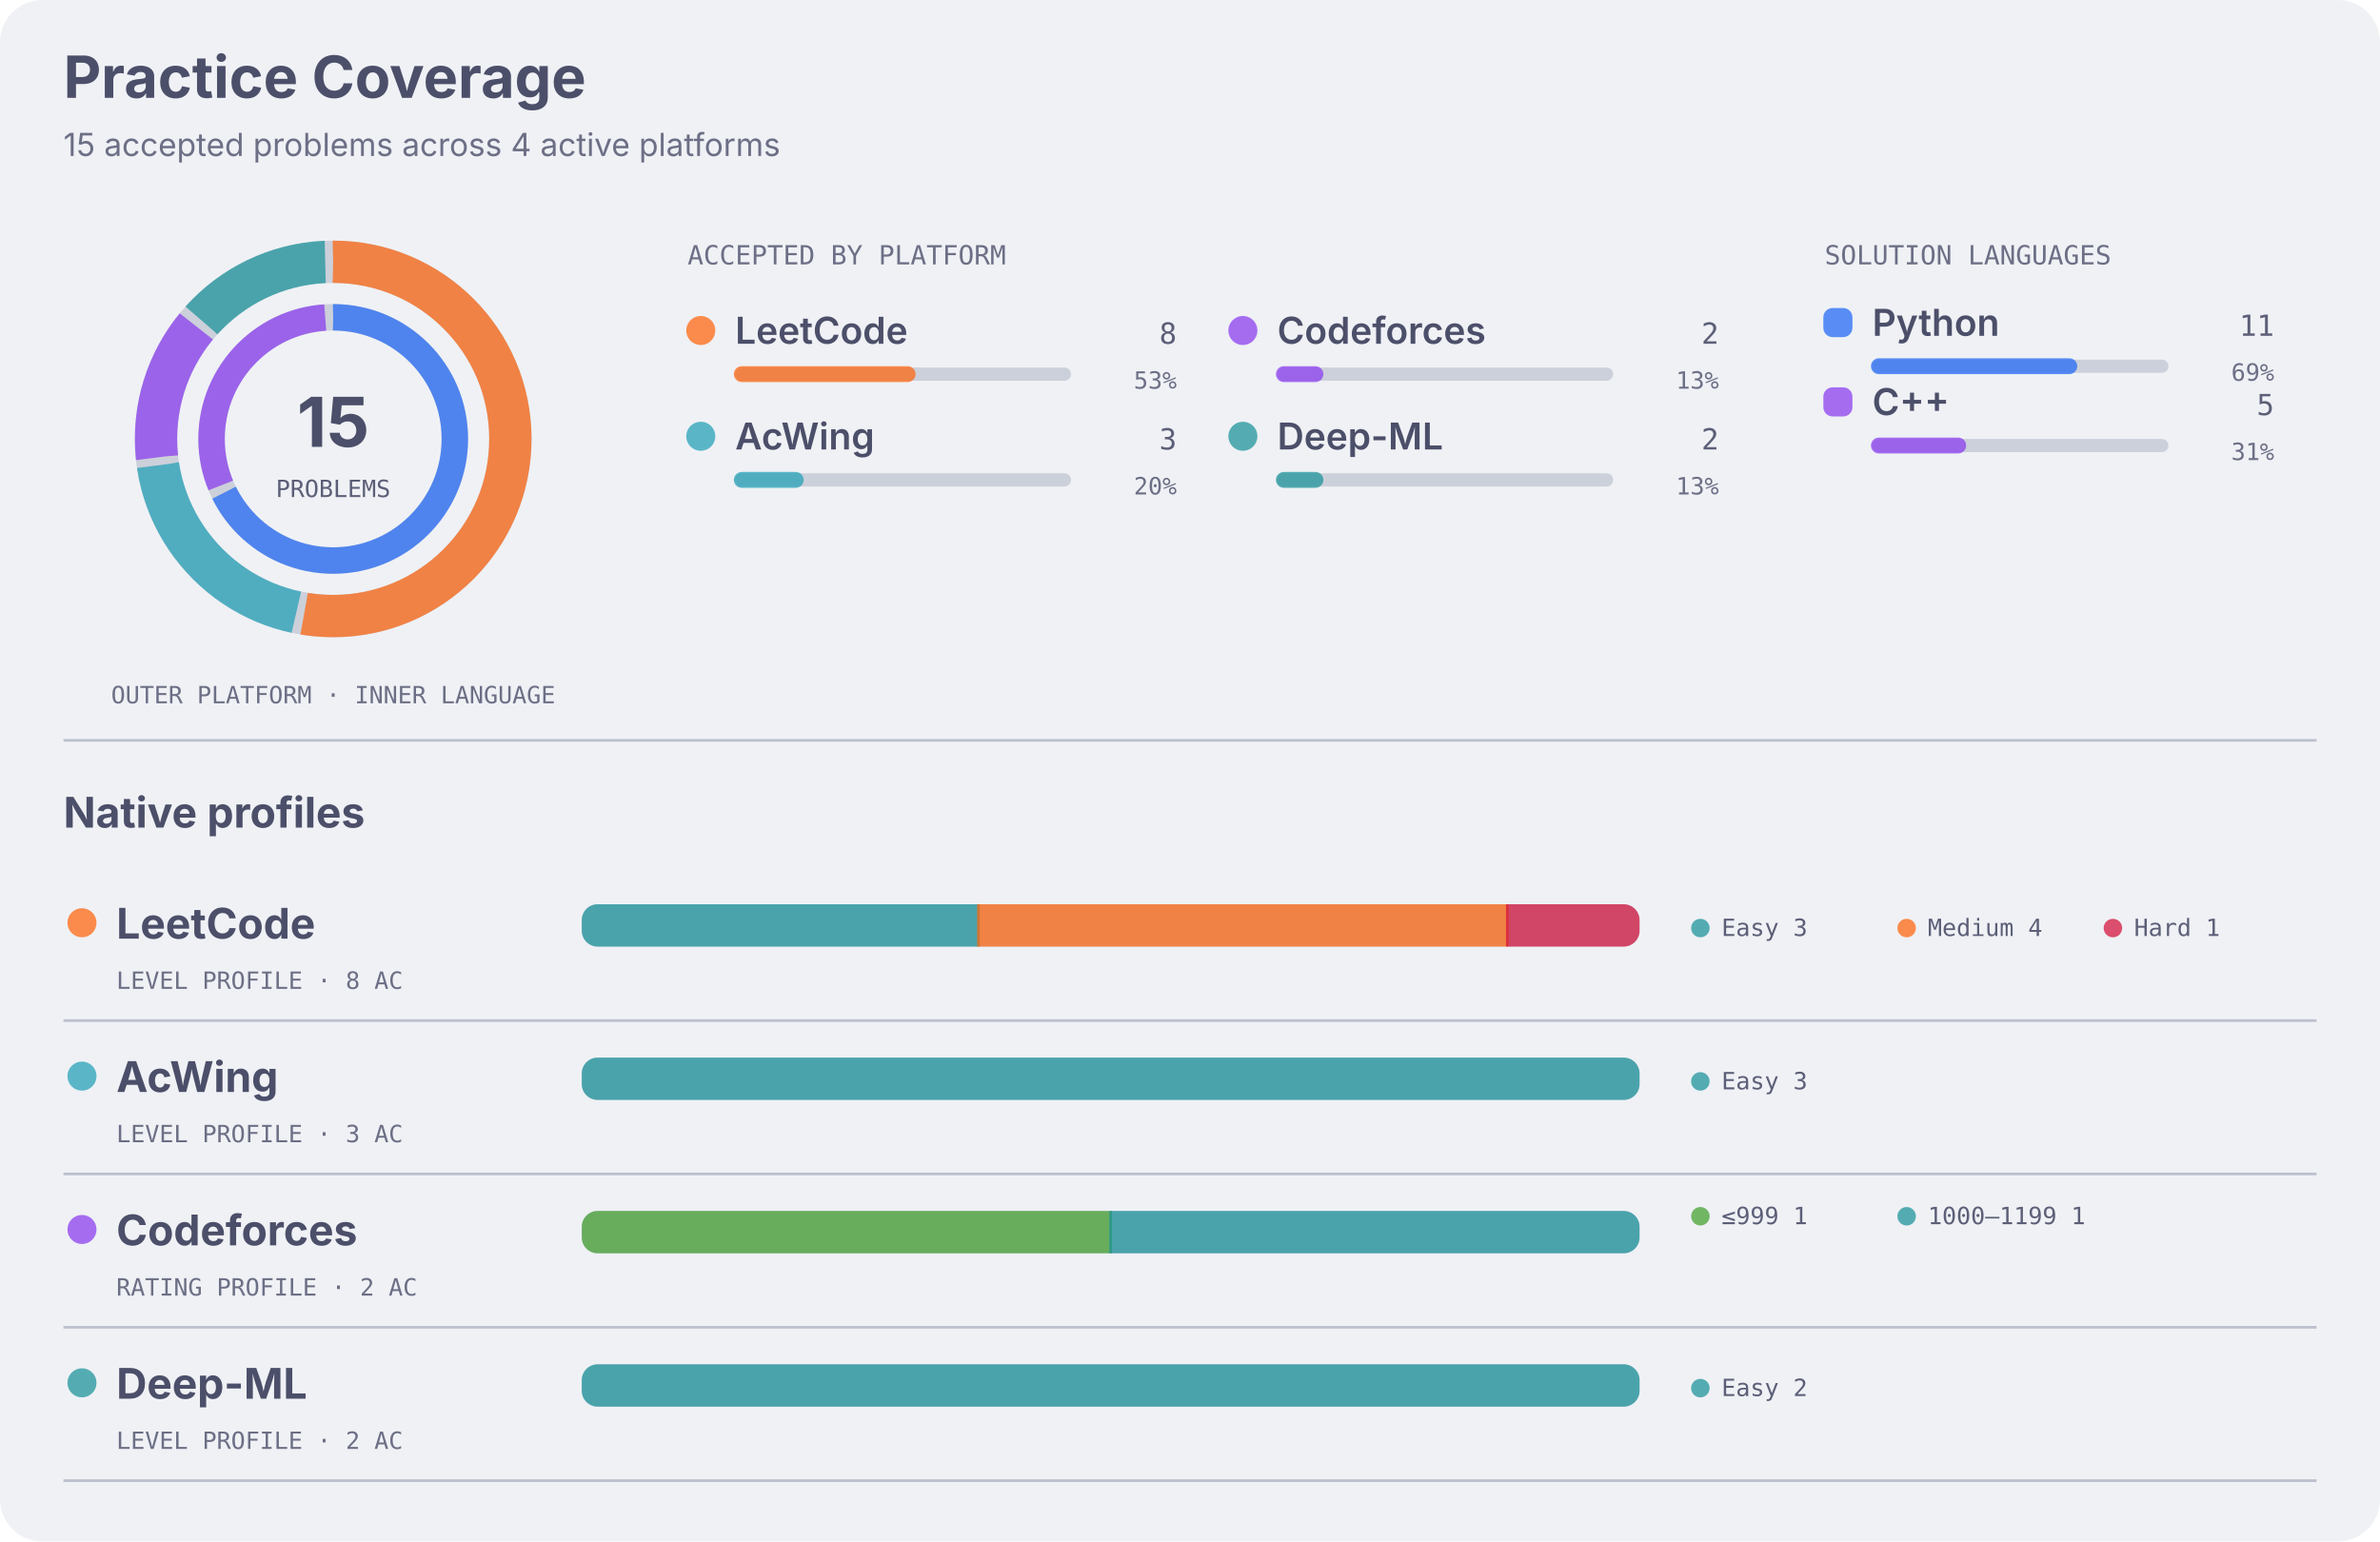
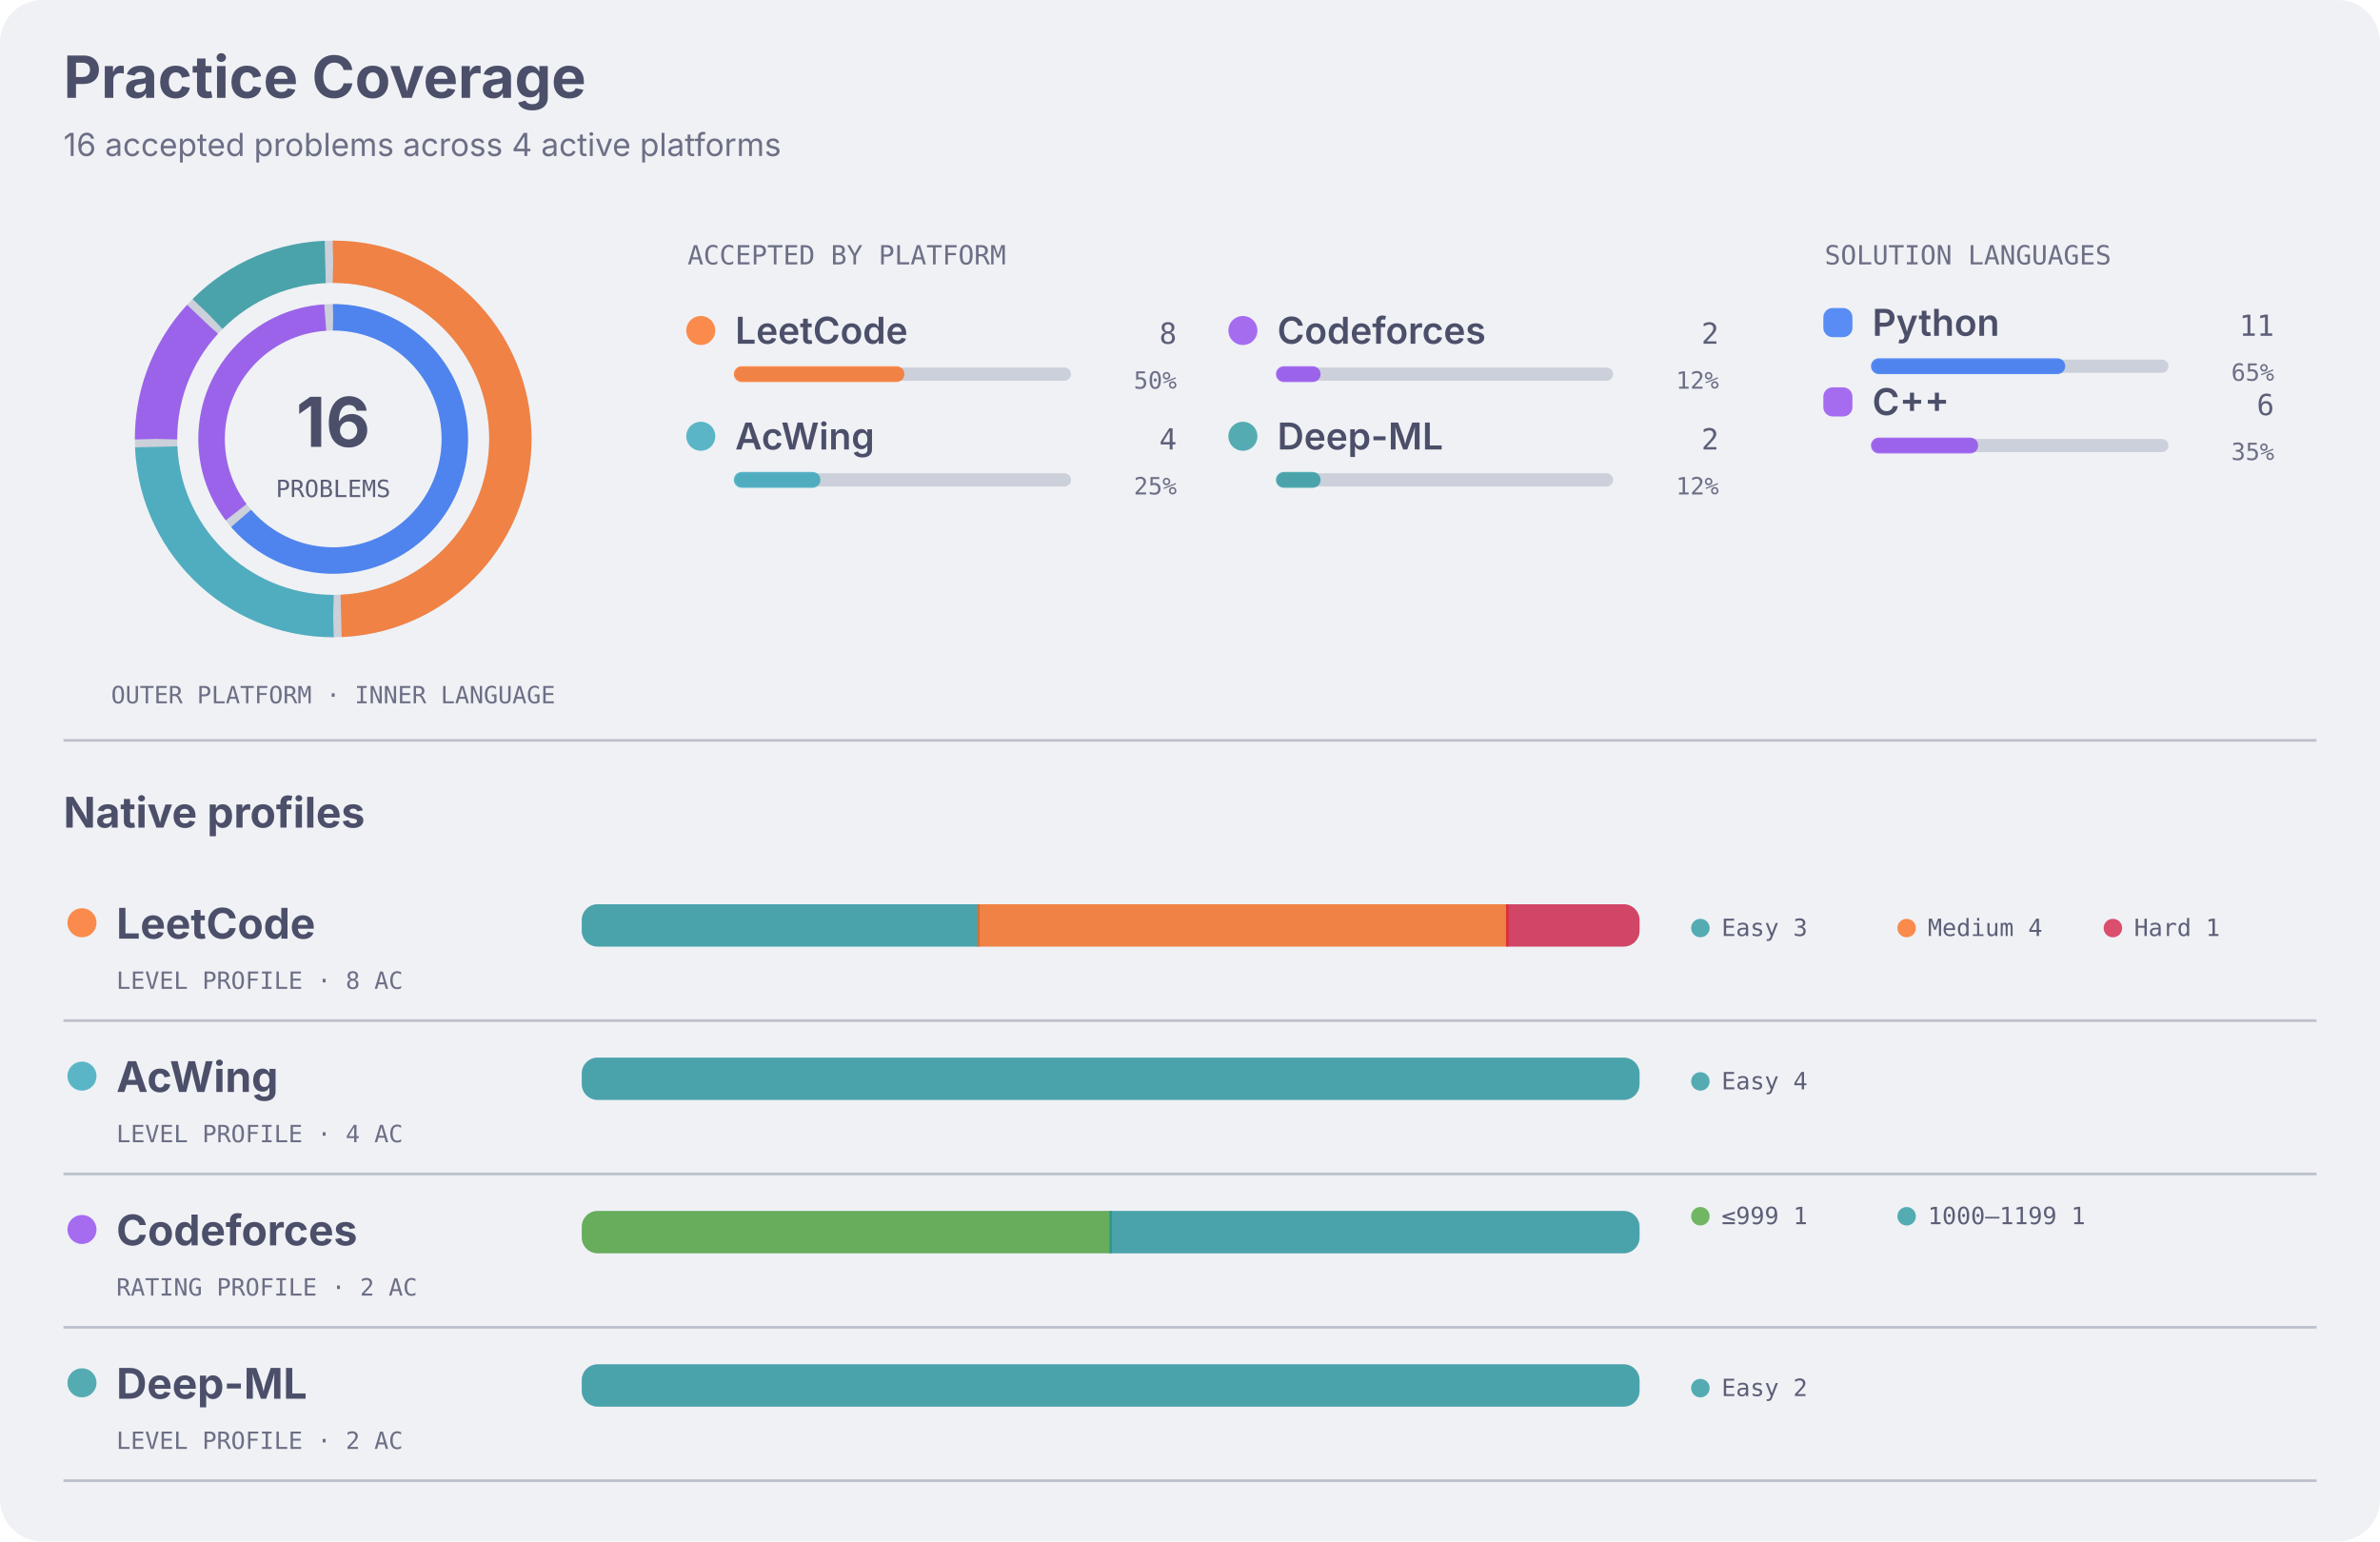
<svg xmlns="http://www.w3.org/2000/svg" width="900" height="583" viewBox="0 0 900 583" role="img" aria-labelledby="coverage-title coverage-desc">
  <style>
    .coverage-background { fill: #eff1f5; }
    .coverage-primary { fill: #4c4f69; }
    .coverage-secondary { fill: #5c5f77; }
    .coverage-muted { fill: #6c6f85; }
    .coverage-track { fill: #ccd0da; }
    .coverage-track-stroke { stroke: #ccd0da; }
    .coverage-divider { stroke: #bcc0cc; }
    .coverage-yellow { fill: #df8e1d; stroke: #df8e1d; }
    .coverage-blue { fill: #1e66f5; stroke: #1e66f5; }
    .coverage-sapphire { fill: #209fb5; stroke: #209fb5; }
    .coverage-mauve { fill: #8839ef; stroke: #8839ef; }
    .coverage-green { fill: #40a02b; stroke: #40a02b; }
    .coverage-peach { fill: #fe640b; stroke: #fe640b; }
    .coverage-red { fill: #d20f39; stroke: #d20f39; }
    .coverage-teal { fill: #179299; stroke: #179299; }
    .coverage-overlay { fill: #7c7f93; stroke: #7c7f93; }
    .coverage-accent { opacity: 0.72; }
    .coverage-empty { opacity: 0.32; }
    @media (prefers-color-scheme: dark) {
      .coverage-background { fill: #1e1e2e; }
      .coverage-primary { fill: #cdd6f4; }
      .coverage-secondary { fill: #bac2de; }
      .coverage-muted { fill: #a6adc8; }
      .coverage-track { fill: #313244; }
      .coverage-track-stroke { stroke: #313244; }
      .coverage-divider { stroke: #45475a; }
      .coverage-yellow { fill: #f9e2af; stroke: #f9e2af; }
      .coverage-blue { fill: #89b4fa; stroke: #89b4fa; }
      .coverage-sapphire { fill: #74c7ec; stroke: #74c7ec; }
      .coverage-mauve { fill: #cba6f7; stroke: #cba6f7; }
      .coverage-green { fill: #a6e3a1; stroke: #a6e3a1; }
      .coverage-peach { fill: #fab387; stroke: #fab387; }
      .coverage-red { fill: #f38ba8; stroke: #f38ba8; }
      .coverage-teal { fill: #94e2d5; stroke: #94e2d5; }
      .coverage-overlay { fill: #9399b2; stroke: #9399b2; }
      .coverage-accent { opacity: 1; }
      .coverage-empty { opacity: 0.45; }
    }
  </style>
  <rect class="coverage-background" width="900" height="583" rx="16" />
  <text class="coverage-primary" x="24" y="37" font-family="-apple-system,BlinkMacSystemFont,Segoe UI,sans-serif" font-size="22" font-weight="700">Practice Coverage</text>
-   <text class="coverage-muted" x="24" y="59" font-family="-apple-system,BlinkMacSystemFont,Segoe UI,sans-serif" font-size="12">15 accepted problems across 4 active platforms</text>
+   <text class="coverage-muted" x="24" y="59" font-family="-apple-system,BlinkMacSystemFont,Segoe UI,sans-serif" font-size="12">16 accepted problems across 4 active platforms</text>
  <circle class="coverage-track-stroke" cx="126" cy="166" r="67" fill="none" stroke-width="16" />
-   <circle class="coverage-accent coverage-peach" cx="126" cy="166" r="67" style="fill:none" stroke-width="16" stroke-dasharray="221.52 199.45" stroke-dashoffset="-0.00" transform="rotate(-90 126 166)" data-ring="platform" data-segment="LeetCode" data-count="8">
+   <circle class="coverage-accent coverage-peach" cx="126" cy="166" r="67" style="fill:none" stroke-width="16" stroke-dasharray="207.49 213.49" stroke-dashoffset="-0.00" transform="rotate(-90 126 166)" data-ring="platform" data-segment="LeetCode" data-count="8">
    </circle>
-   <circle class="coverage-accent coverage-sapphire" cx="126" cy="166" r="67" style="fill:none" stroke-width="16" stroke-dasharray="81.19 339.78" stroke-dashoffset="-224.52" transform="rotate(-90 126 166)" data-ring="platform" data-segment="AcWing" data-count="3">
+   <circle class="coverage-accent coverage-sapphire" cx="126" cy="166" r="67" style="fill:none" stroke-width="16" stroke-dasharray="102.24 318.73" stroke-dashoffset="-210.49" transform="rotate(-90 126 166)" data-ring="platform" data-segment="AcWing" data-count="4">
    </circle>
-   <circle class="coverage-accent coverage-mauve" cx="126" cy="166" r="67" style="fill:none" stroke-width="16" stroke-dasharray="53.13 367.84" stroke-dashoffset="-308.71" transform="rotate(-90 126 166)" data-ring="platform" data-segment="Codeforces" data-count="2">
+   <circle class="coverage-accent coverage-mauve" cx="126" cy="166" r="67" style="fill:none" stroke-width="16" stroke-dasharray="49.62 371.35" stroke-dashoffset="-315.73" transform="rotate(-90 126 166)" data-ring="platform" data-segment="Codeforces" data-count="2">
    </circle>
-   <circle class="coverage-accent coverage-teal" cx="126" cy="166" r="67" style="fill:none" stroke-width="16" stroke-dasharray="53.13 367.84" stroke-dashoffset="-364.84" transform="rotate(-90 126 166)" data-ring="platform" data-segment="Deep-ML" data-count="2">
+   <circle class="coverage-accent coverage-teal" cx="126" cy="166" r="67" style="fill:none" stroke-width="16" stroke-dasharray="49.62 371.35" stroke-dashoffset="-368.35" transform="rotate(-90 126 166)" data-ring="platform" data-segment="Deep-ML" data-count="2">
    </circle>
  <circle class="coverage-track-stroke" cx="126" cy="166" r="46" fill="none" stroke-width="10" />
-   <circle class="coverage-accent coverage-blue" cx="126" cy="166" r="46" style="fill:none" stroke-width="10" stroke-dasharray="195.71 93.32" stroke-dashoffset="-0.00" transform="rotate(-90 126 166)" data-ring="language" data-segment="Python" data-count="11">
+   <circle class="coverage-accent coverage-blue" cx="126" cy="166" r="46" style="fill:none" stroke-width="10" stroke-dasharray="184.02 105.01" stroke-dashoffset="-0.00" transform="rotate(-90 126 166)" data-ring="language" data-segment="Python" data-count="11">
    </circle>
-   <circle class="coverage-accent coverage-mauve" cx="126" cy="166" r="46" style="fill:none" stroke-width="10" stroke-dasharray="87.32 201.71" stroke-dashoffset="-198.71" transform="rotate(-90 126 166)" data-ring="language" data-segment="C++" data-count="5">
+   <circle class="coverage-accent coverage-mauve" cx="126" cy="166" r="46" style="fill:none" stroke-width="10" stroke-dasharray="99.01 190.02" stroke-dashoffset="-187.02" transform="rotate(-90 126 166)" data-ring="language" data-segment="C++" data-count="6">
    </circle>
-   <text class="coverage-primary" x="126" y="169" text-anchor="middle" font-family="-apple-system,BlinkMacSystemFont,Segoe UI,sans-serif" font-size="26" font-weight="700">15</text>
+   <text class="coverage-primary" x="126" y="169" text-anchor="middle" font-family="-apple-system,BlinkMacSystemFont,Segoe UI,sans-serif" font-size="26" font-weight="700">16</text>
  <text class="coverage-secondary" x="126" y="188" text-anchor="middle" font-family="ui-monospace,SFMono-Regular,Menlo,monospace" font-size="9">PROBLEMS</text>
  <text class="coverage-muted" x="126" y="266" text-anchor="middle" font-family="ui-monospace,SFMono-Regular,Menlo,monospace" font-size="9">OUTER PLATFORM · INNER LANGUAGE</text>
  <text class="coverage-muted" x="260" y="100" font-family="ui-monospace,SFMono-Regular,Menlo,monospace" font-size="10">ACCEPTED BY PLATFORM</text>
  <text class="coverage-muted" x="690" y="100" font-family="ui-monospace,SFMono-Regular,Menlo,monospace" font-size="10">SOLUTION LANGUAGES</text>
  <circle class="coverage-accent coverage-peach" cx="265" cy="125" r="5" />
  <text class="coverage-primary" x="278" y="130" font-family="-apple-system,BlinkMacSystemFont,Segoe UI,sans-serif" font-size="14" font-weight="600">LeetCode</text>
  <text class="coverage-secondary" x="445" y="130" text-anchor="end" font-family="ui-monospace,SFMono-Regular,Menlo,monospace" font-size="11">8</text>
  <rect class="coverage-track" x="278" y="139" width="127" height="5" rx="2.5" />
-   <rect class="coverage-accent coverage-peach" x="278" y="139" width="67.73" height="5" rx="2.5" data-share="53.3" data-count="8">
+   <rect class="coverage-accent coverage-peach" x="278" y="139" width="63.50" height="5" rx="2.5" data-share="50.0" data-count="8">
    </rect>
-   <text class="coverage-muted" x="445" y="147" text-anchor="end" font-family="ui-monospace,SFMono-Regular,Menlo,monospace" font-size="9">53%</text>
+   <text class="coverage-muted" x="445" y="147" text-anchor="end" font-family="ui-monospace,SFMono-Regular,Menlo,monospace" font-size="9">50%</text>
  <circle class="coverage-accent coverage-sapphire" cx="265" cy="165" r="5" />
  <text class="coverage-primary" x="278" y="170" font-family="-apple-system,BlinkMacSystemFont,Segoe UI,sans-serif" font-size="14" font-weight="600">AcWing</text>
-   <text class="coverage-secondary" x="445" y="170" text-anchor="end" font-family="ui-monospace,SFMono-Regular,Menlo,monospace" font-size="11">3</text>
+   <text class="coverage-secondary" x="445" y="170" text-anchor="end" font-family="ui-monospace,SFMono-Regular,Menlo,monospace" font-size="11">4</text>
  <rect class="coverage-track" x="278" y="179" width="127" height="5" rx="2.5" />
-   <rect class="coverage-accent coverage-sapphire" x="278" y="179" width="25.40" height="5" rx="2.5" data-share="20.0" data-count="3">
+   <rect class="coverage-accent coverage-sapphire" x="278" y="179" width="31.75" height="5" rx="2.5" data-share="25.0" data-count="4">
    </rect>
-   <text class="coverage-muted" x="445" y="187" text-anchor="end" font-family="ui-monospace,SFMono-Regular,Menlo,monospace" font-size="9">20%</text>
+   <text class="coverage-muted" x="445" y="187" text-anchor="end" font-family="ui-monospace,SFMono-Regular,Menlo,monospace" font-size="9">25%</text>
  <circle class="coverage-accent coverage-mauve" cx="470" cy="125" r="5" />
  <text class="coverage-primary" x="483" y="130" font-family="-apple-system,BlinkMacSystemFont,Segoe UI,sans-serif" font-size="14" font-weight="600">Codeforces</text>
  <text class="coverage-secondary" x="650" y="130" text-anchor="end" font-family="ui-monospace,SFMono-Regular,Menlo,monospace" font-size="11">2</text>
  <rect class="coverage-track" x="483" y="139" width="127" height="5" rx="2.5" />
-   <rect class="coverage-accent coverage-mauve" x="483" y="139" width="16.93" height="5" rx="2.5" data-share="13.3" data-count="2">
+   <rect class="coverage-accent coverage-mauve" x="483" y="139" width="15.88" height="5" rx="2.5" data-share="12.5" data-count="2">
    </rect>
-   <text class="coverage-muted" x="650" y="147" text-anchor="end" font-family="ui-monospace,SFMono-Regular,Menlo,monospace" font-size="9">13%</text>
+   <text class="coverage-muted" x="650" y="147" text-anchor="end" font-family="ui-monospace,SFMono-Regular,Menlo,monospace" font-size="9">12%</text>
  <circle class="coverage-accent coverage-teal" cx="470" cy="165" r="5" />
  <text class="coverage-primary" x="483" y="170" font-family="-apple-system,BlinkMacSystemFont,Segoe UI,sans-serif" font-size="14" font-weight="600">Deep-ML</text>
  <text class="coverage-secondary" x="650" y="170" text-anchor="end" font-family="ui-monospace,SFMono-Regular,Menlo,monospace" font-size="11">2</text>
  <rect class="coverage-track" x="483" y="179" width="127" height="5" rx="2.5" />
-   <rect class="coverage-accent coverage-teal" x="483" y="179" width="16.93" height="5" rx="2.5" data-share="13.3" data-count="2">
+   <rect class="coverage-accent coverage-teal" x="483" y="179" width="15.88" height="5" rx="2.5" data-share="12.5" data-count="2">
    </rect>
-   <text class="coverage-muted" x="650" y="187" text-anchor="end" font-family="ui-monospace,SFMono-Regular,Menlo,monospace" font-size="9">13%</text>
+   <text class="coverage-muted" x="650" y="187" text-anchor="end" font-family="ui-monospace,SFMono-Regular,Menlo,monospace" font-size="9">12%</text>
  <rect class="coverage-accent coverage-blue" x="690" y="117" width="10" height="10" rx="3" />
  <text class="coverage-primary" x="708" y="127" font-family="-apple-system,BlinkMacSystemFont,Segoe UI,sans-serif" font-size="14" font-weight="600">Python</text>
  <text class="coverage-secondary" x="860" y="127" text-anchor="end" font-family="ui-monospace,SFMono-Regular,Menlo,monospace" font-size="11">11</text>
  <rect class="coverage-track" x="708" y="136" width="112" height="5" rx="2.5" />
-   <rect class="coverage-accent coverage-blue" x="708" y="136" width="77.00" height="5" rx="2.5" data-share="68.8" data-count="11">
+   <rect class="coverage-accent coverage-blue" x="708" y="136" width="72.47" height="5" rx="2.5" data-share="64.7" data-count="11">
    </rect>
-   <text class="coverage-muted" x="860" y="144" text-anchor="end" font-family="ui-monospace,SFMono-Regular,Menlo,monospace" font-size="9">69%</text>
+   <text class="coverage-muted" x="860" y="144" text-anchor="end" font-family="ui-monospace,SFMono-Regular,Menlo,monospace" font-size="9">65%</text>
  <rect class="coverage-accent coverage-mauve" x="690" y="147" width="10" height="10" rx="3" />
  <text class="coverage-primary" x="708" y="157" font-family="-apple-system,BlinkMacSystemFont,Segoe UI,sans-serif" font-size="14" font-weight="600">C++</text>
-   <text class="coverage-secondary" x="860" y="157" text-anchor="end" font-family="ui-monospace,SFMono-Regular,Menlo,monospace" font-size="11">5</text>
+   <text class="coverage-secondary" x="860" y="157" text-anchor="end" font-family="ui-monospace,SFMono-Regular,Menlo,monospace" font-size="11">6</text>
  <rect class="coverage-track" x="708" y="166" width="112" height="5" rx="2.5" />
-   <rect class="coverage-accent coverage-mauve" x="708" y="166" width="35.00" height="5" rx="2.5" data-share="31.2" data-count="5">
+   <rect class="coverage-accent coverage-mauve" x="708" y="166" width="39.53" height="5" rx="2.5" data-share="35.3" data-count="6">
    </rect>
-   <text class="coverage-muted" x="860" y="174" text-anchor="end" font-family="ui-monospace,SFMono-Regular,Menlo,monospace" font-size="9">31%</text>
+   <text class="coverage-muted" x="860" y="174" text-anchor="end" font-family="ui-monospace,SFMono-Regular,Menlo,monospace" font-size="9">35%</text>
  <line class="coverage-divider" x1="24" y1="280" x2="876" y2="280" />
  <text class="coverage-primary" x="24" y="313" font-family="-apple-system,BlinkMacSystemFont,Segoe UI,sans-serif" font-size="16" font-weight="700">Native profiles</text>
  <circle class="coverage-accent coverage-peach" cx="31" cy="349" r="5" />
  <text class="coverage-primary" x="44" y="355" font-family="-apple-system,BlinkMacSystemFont,Segoe UI,sans-serif" font-size="16" font-weight="650">LeetCode</text>
  <text class="coverage-muted" x="44" y="374" font-family="ui-monospace,SFMono-Regular,Menlo,monospace" font-size="9">LEVEL PROFILE · 8 AC</text>
  <rect class="coverage-track" x="220" y="342" width="400" height="16" rx="6" />
  <clipPath id="leetcode-profile-clip">
    <rect x="220" y="342" width="400" height="16" rx="6" />
  </clipPath>
  <rect x="220.00" y="342" width="150.00" height="16" class="coverage-accent coverage-teal" clip-path="url(#leetcode-profile-clip)" data-profile="leetcode" data-segment="Easy" data-count="3">
    </rect>
  <rect x="370.00" y="342" width="200.00" height="16" class="coverage-accent coverage-peach" clip-path="url(#leetcode-profile-clip)" data-profile="leetcode" data-segment="Medium" data-count="4">
    </rect>
  <rect x="570.00" y="342" width="50.00" height="16" class="coverage-accent coverage-red" clip-path="url(#leetcode-profile-clip)" data-profile="leetcode" data-segment="Hard" data-count="1">
    </rect>
  <circle class="coverage-accent coverage-teal" cx="643" cy="351" r="3" />
  <text class="coverage-secondary" x="651" y="354" font-family="ui-monospace,SFMono-Regular,Menlo,monospace" font-size="9" data-profile-summary="leetcode" data-segment="Easy" data-count="3">Easy 3</text>
  <circle class="coverage-accent coverage-peach" cx="721" cy="351" r="3" />
  <text class="coverage-secondary" x="729" y="354" font-family="ui-monospace,SFMono-Regular,Menlo,monospace" font-size="9" data-profile-summary="leetcode" data-segment="Medium" data-count="4">Medium 4</text>
  <circle class="coverage-accent coverage-red" cx="799" cy="351" r="3" />
  <text class="coverage-secondary" x="807" y="354" font-family="ui-monospace,SFMono-Regular,Menlo,monospace" font-size="9" data-profile-summary="leetcode" data-segment="Hard" data-count="1">Hard 1</text>
  <line class="coverage-divider" x1="24" y1="386" x2="876" y2="386" />
  <circle class="coverage-accent coverage-sapphire" cx="31" cy="407" r="5" />
  <text class="coverage-primary" x="44" y="413" font-family="-apple-system,BlinkMacSystemFont,Segoe UI,sans-serif" font-size="16" font-weight="650">AcWing</text>
-   <text class="coverage-muted" x="44" y="432" font-family="ui-monospace,SFMono-Regular,Menlo,monospace" font-size="9">LEVEL PROFILE · 3 AC</text>
+   <text class="coverage-muted" x="44" y="432" font-family="ui-monospace,SFMono-Regular,Menlo,monospace" font-size="9">LEVEL PROFILE · 4 AC</text>
  <rect class="coverage-track" x="220" y="400" width="400" height="16" rx="6" />
  <clipPath id="acwing-profile-clip">
    <rect x="220" y="400" width="400" height="16" rx="6" />
  </clipPath>
-   <rect x="220.00" y="400" width="400.00" height="16" class="coverage-accent coverage-teal" clip-path="url(#acwing-profile-clip)" data-profile="acwing" data-segment="Easy" data-count="3">
+   <rect x="220.00" y="400" width="400.00" height="16" class="coverage-accent coverage-teal" clip-path="url(#acwing-profile-clip)" data-profile="acwing" data-segment="Easy" data-count="4">
    </rect>
  <circle class="coverage-accent coverage-teal" cx="643" cy="409" r="3" />
-   <text class="coverage-secondary" x="651" y="412" font-family="ui-monospace,SFMono-Regular,Menlo,monospace" font-size="9" data-profile-summary="acwing" data-segment="Easy" data-count="3">Easy 3</text>
+   <text class="coverage-secondary" x="651" y="412" font-family="ui-monospace,SFMono-Regular,Menlo,monospace" font-size="9" data-profile-summary="acwing" data-segment="Easy" data-count="4">Easy 4</text>
  <line class="coverage-divider" x1="24" y1="444" x2="876" y2="444" />
  <circle class="coverage-accent coverage-mauve" cx="31" cy="465" r="5" />
  <text class="coverage-primary" x="44" y="471" font-family="-apple-system,BlinkMacSystemFont,Segoe UI,sans-serif" font-size="16" font-weight="650">Codeforces</text>
  <text class="coverage-muted" x="44" y="490" font-family="ui-monospace,SFMono-Regular,Menlo,monospace" font-size="9">RATING PROFILE · 2 AC</text>
  <rect class="coverage-track" x="220" y="458" width="400" height="16" rx="6" />
  <clipPath id="codeforces-profile-clip">
    <rect x="220" y="458" width="400" height="16" rx="6" />
  </clipPath>
  <rect x="220.00" y="458" width="200.00" height="16" class="coverage-accent coverage-green" clip-path="url(#codeforces-profile-clip)" data-profile="codeforces" data-segment="≤999" data-count="1">
    </rect>
  <rect x="420.00" y="458" width="200.00" height="16" class="coverage-accent coverage-teal" clip-path="url(#codeforces-profile-clip)" data-profile="codeforces" data-segment="1000–1199" data-count="1">
    </rect>
  <circle class="coverage-accent coverage-green" cx="643" cy="460" r="3" />
  <text class="coverage-secondary" x="651" y="463" font-family="ui-monospace,SFMono-Regular,Menlo,monospace" font-size="9" data-profile-summary="codeforces" data-segment="≤999" data-count="1">≤999 1</text>
  <circle class="coverage-accent coverage-teal" cx="721" cy="460" r="3" />
  <text class="coverage-secondary" x="729" y="463" font-family="ui-monospace,SFMono-Regular,Menlo,monospace" font-size="9" data-profile-summary="codeforces" data-segment="1000–1199" data-count="1">1000–1199 1</text>
  <line class="coverage-divider" x1="24" y1="502" x2="876" y2="502" />
  <circle class="coverage-accent coverage-teal" cx="31" cy="523" r="5" />
  <text class="coverage-primary" x="44" y="529" font-family="-apple-system,BlinkMacSystemFont,Segoe UI,sans-serif" font-size="16" font-weight="650">Deep-ML</text>
  <text class="coverage-muted" x="44" y="548" font-family="ui-monospace,SFMono-Regular,Menlo,monospace" font-size="9">LEVEL PROFILE · 2 AC</text>
  <rect class="coverage-track" x="220" y="516" width="400" height="16" rx="6" />
  <clipPath id="deep-ml-profile-clip">
    <rect x="220" y="516" width="400" height="16" rx="6" />
  </clipPath>
  <rect x="220.00" y="516" width="400.00" height="16" class="coverage-accent coverage-teal" clip-path="url(#deep-ml-profile-clip)" data-profile="deep-ml" data-segment="Easy" data-count="2">
    </rect>
  <circle class="coverage-accent coverage-teal" cx="643" cy="525" r="3" />
  <text class="coverage-secondary" x="651" y="528" font-family="ui-monospace,SFMono-Regular,Menlo,monospace" font-size="9" data-profile-summary="deep-ml" data-segment="Easy" data-count="2">Easy 2</text>
  <line class="coverage-divider" x1="24" y1="560" x2="876" y2="560" />
</svg>
